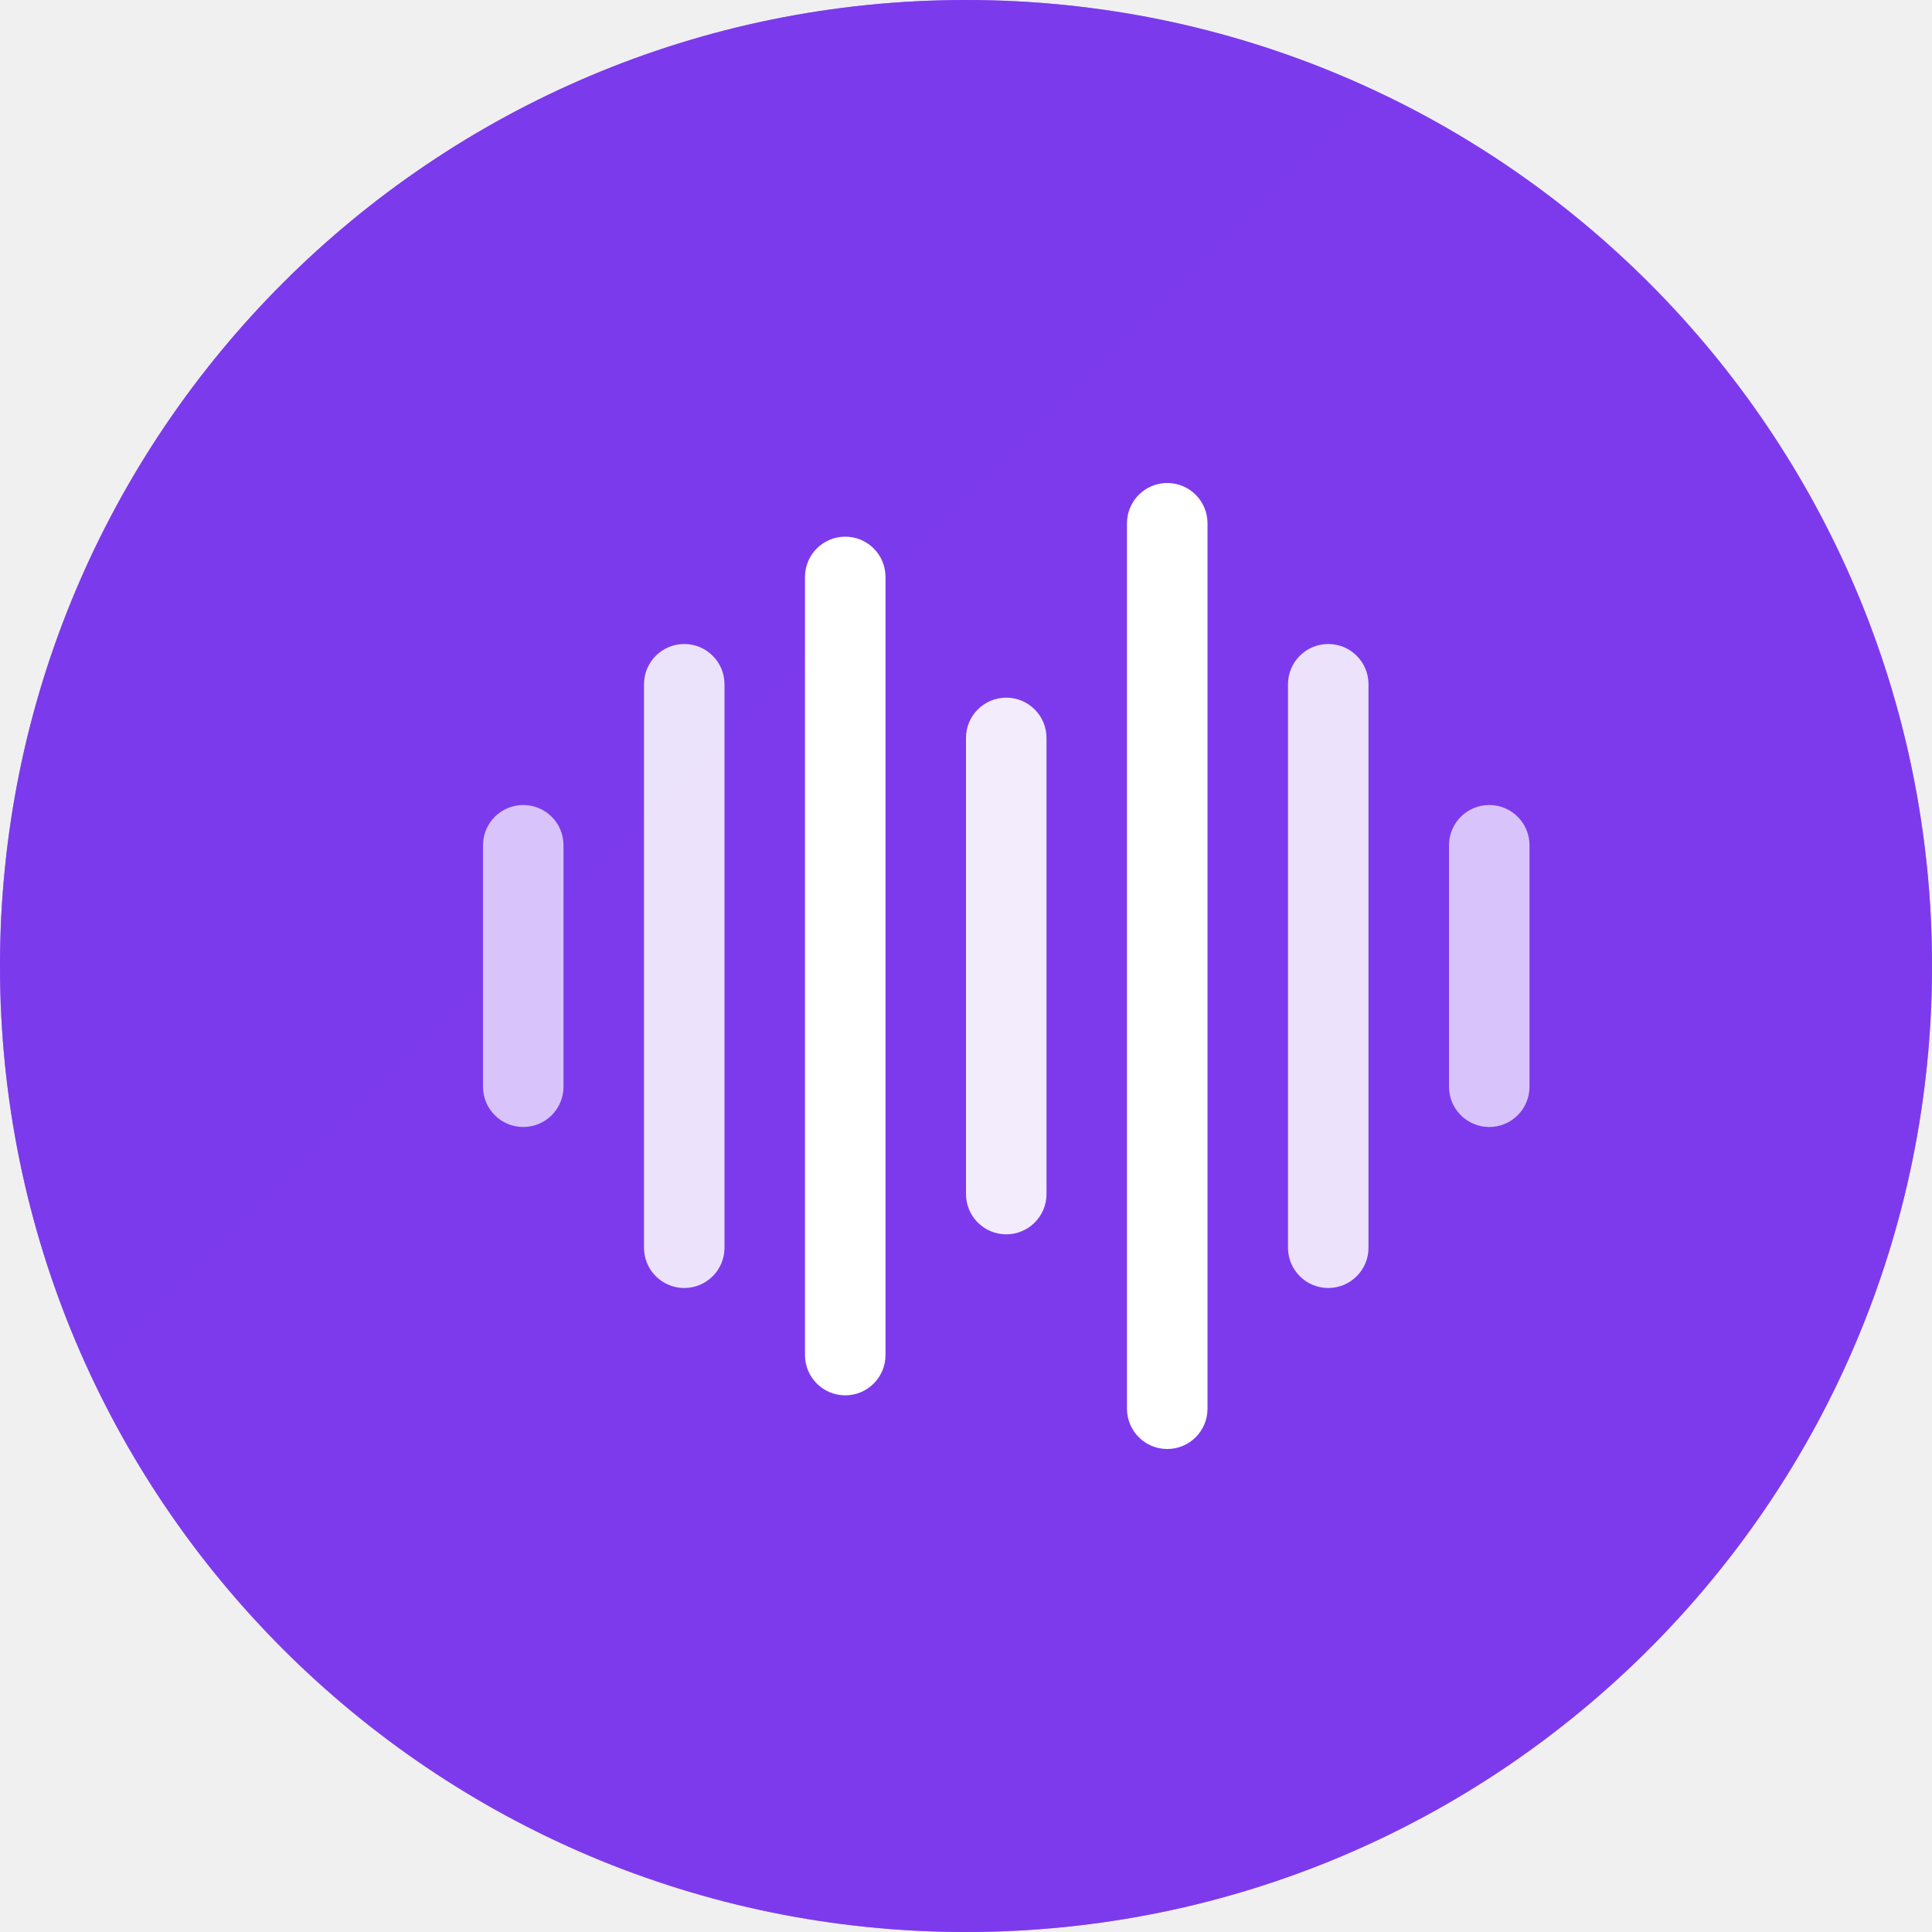
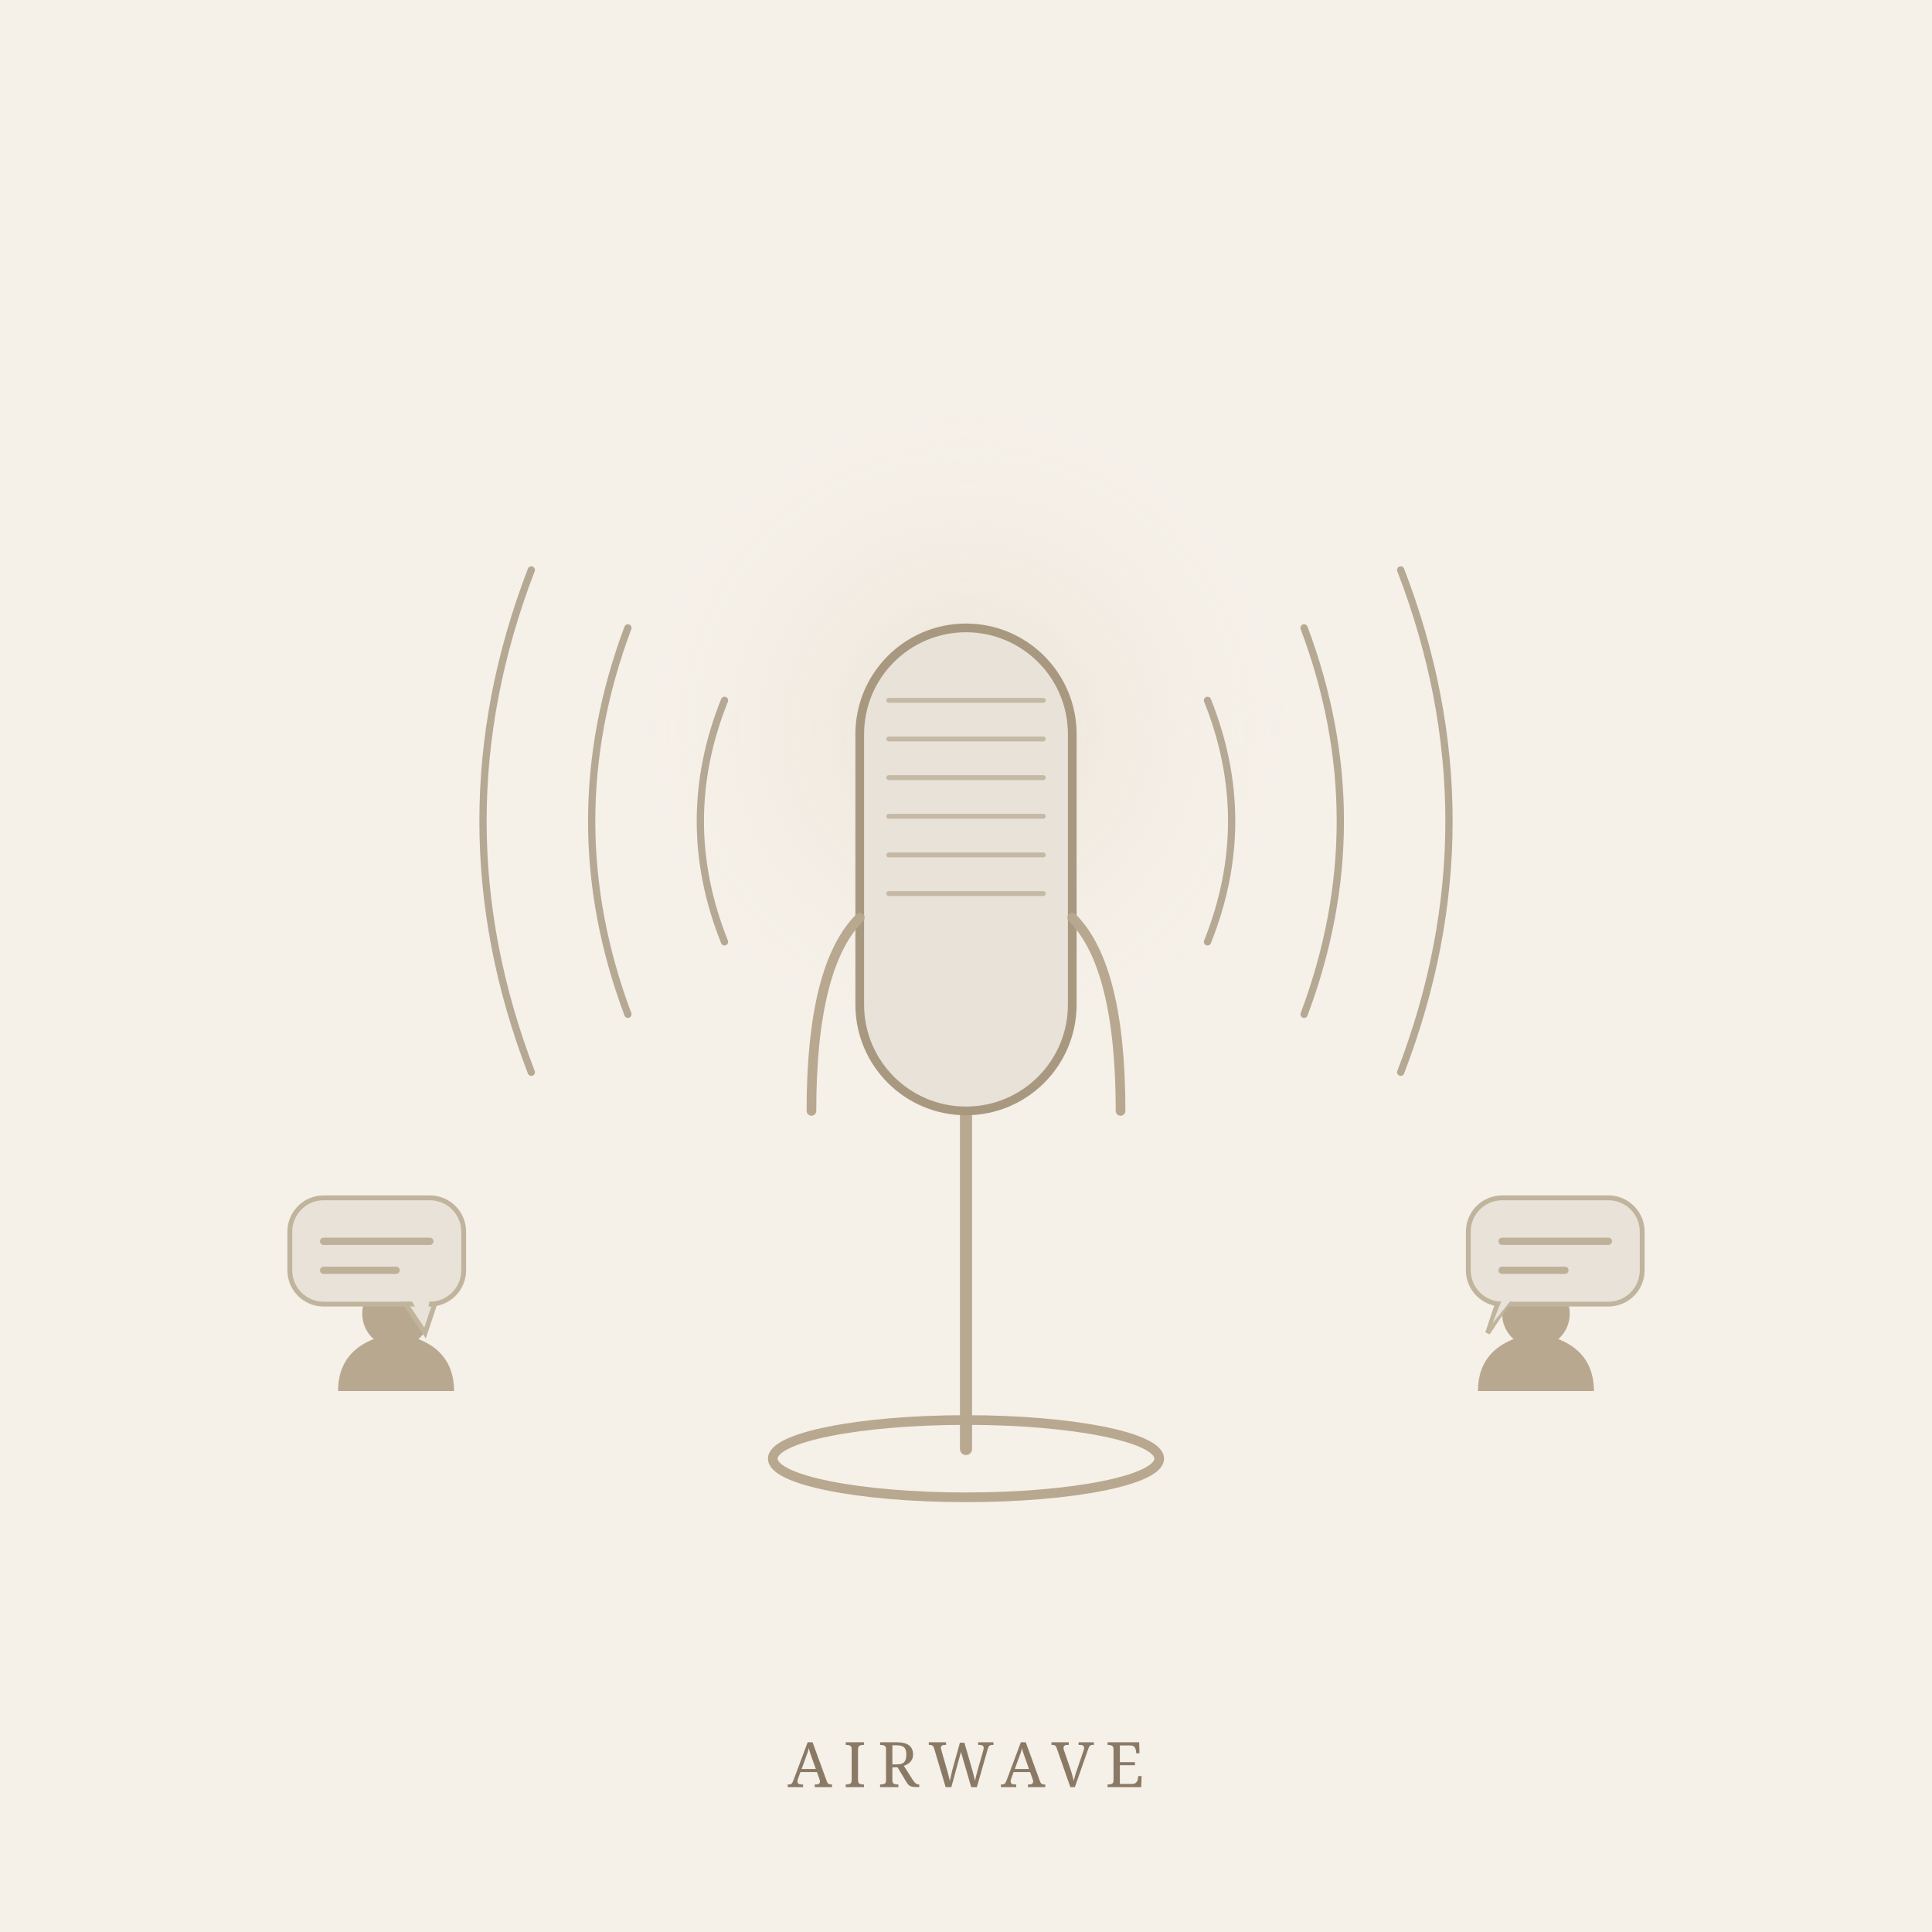
- <svg xmlns="http://www.w3.org/2000/svg" viewBox="0 0 72 72" fill="none">
-   <circle cx="36" cy="36" r="36" fill="#7c3aed" />
-   <circle cx="36" cy="36" r="36" fill="url(#g)" opacity="0.6" />
-   <defs>
-     <linearGradient id="g" x1="0" y1="0" x2="72" y2="72">
-       <stop offset="0%" stop-color="#7c3aed" />
-       <stop offset="100%" stop-color="#db2777" />
-     </linearGradient>
-   </defs>
-   <rect x="18" y="30" width="3" height="12" rx="1.5" fill="white" opacity="0.7" />
-   <rect x="24" y="24" width="3" height="24" rx="1.5" fill="white" opacity="0.85" />
-   <rect x="30" y="20" width="3" height="32" rx="1.5" fill="white" />
-   <rect x="36" y="26" width="3" height="20" rx="1.5" fill="white" opacity="0.9" />
-   <rect x="42" y="18" width="3" height="36" rx="1.5" fill="white" />
-   <rect x="48" y="24" width="3" height="24" rx="1.5" fill="white" opacity="0.85" />
-   <rect x="54" y="30" width="3" height="12" rx="1.5" fill="white" opacity="0.7" />
+ <svg xmlns="http://www.w3.org/2000/svg" viewBox="0 0 400 400">
+   <rect width="400" height="400" fill="#f5f0e8" />
+   <radialGradient id="glow" cx="50%" cy="42%" r="28%">
+     <stop offset="0%" stop-color="#e8ddd0" stop-opacity="0.8" />
+     <stop offset="100%" stop-color="#f5f0e8" stop-opacity="0" />
+   </radialGradient>
+   <circle cx="200" cy="170" r="120" fill="url(#glow)" />
+   <line x1="200" y1="230" x2="200" y2="300" stroke="#b8a890" stroke-width="2.5" stroke-linecap="round" />
+   <ellipse cx="200" cy="302" rx="40" ry="8" fill="none" stroke="#b8a890" stroke-width="2" />
+   <rect x="178" y="130" width="44" height="100" rx="22" fill="#e8e2d8" stroke="#a89880" stroke-width="1.8" />
+   <g stroke="#c5b8a5" stroke-width="1" stroke-linecap="round">
+     <line x1="184" y1="145" x2="216" y2="145" />
+     <line x1="184" y1="153" x2="216" y2="153" />
+     <line x1="184" y1="161" x2="216" y2="161" />
+     <line x1="184" y1="169" x2="216" y2="169" />
+     <line x1="184" y1="177" x2="216" y2="177" />
+     <line x1="184" y1="185" x2="216" y2="185" />
+   </g>
+   <path d="M168,230 Q168,200 178,190" fill="none" stroke="#b8a890" stroke-width="2" stroke-linecap="round" />
+   <path d="M232,230 Q232,200 222,190" fill="none" stroke="#b8a890" stroke-width="2" stroke-linecap="round" />
+   <g fill="none" stroke="#9a8a70" stroke-width="1.5" stroke-linecap="round" opacity="0.7">
+     <path d="M150,145 Q140,170 150,195" />
+     <path d="M130,130 Q115,170 130,210" />
+     <path d="M110,118 Q90,170 110,222" />
+   </g>
+   <g fill="none" stroke="#9a8a70" stroke-width="1.5" stroke-linecap="round" opacity="0.7">
+     <path d="M250,145 Q260,170 250,195" />
+     <path d="M270,130 Q285,170 270,210" />
+     <path d="M290,118 Q310,170 290,222" />
+   </g>
+   <g transform="translate(82, 280)" fill="#b8a890" stroke="none">
+     <circle cx="0" cy="-8" r="7" />
+     <path d="M-12,8 Q-12,-2 0,-4 Q12,-2 12,8 Z" />
+   </g>
+   <g transform="translate(318, 280)" fill="#b8a890" stroke="none">
+     <circle cx="0" cy="-8" r="7" />
+     <path d="M-12,8 Q-12,-2 0,-4 Q12,-2 12,8 Z" />
+   </g>
+   <g transform="translate(60, 248)">
+     <rect x="0" y="0" width="36" height="22" rx="7" fill="#e8e2d8" stroke="#c0b49c" stroke-width="1" />
+     <polygon points="24,22 28,28 30,22" fill="#e8e2d8" stroke="#c0b49c" stroke-width="1" />
+     <polygon points="25,21 28,26 29,21" fill="#e8e2d8" />
+     <line x1="7" y1="9" x2="29" y2="9" stroke="#bfb09a" stroke-width="1.5" stroke-linecap="round" />
+     <line x1="7" y1="15" x2="22" y2="15" stroke="#bfb09a" stroke-width="1.5" stroke-linecap="round" />
+   </g>
+   <g transform="translate(304, 248)">
+     <rect x="0" y="0" width="36" height="22" rx="7" fill="#e8e2d8" stroke="#c0b49c" stroke-width="1" />
+     <polygon points="6,22 8,22 4,28" fill="#e8e2d8" stroke="#c0b49c" stroke-width="1" />
+     <polygon points="7,21 9,21 5,26" fill="#e8e2d8" />
+     <line x1="7" y1="9" x2="29" y2="9" stroke="#bfb09a" stroke-width="1.5" stroke-linecap="round" />
+     <line x1="7" y1="15" x2="20" y2="15" stroke="#bfb09a" stroke-width="1.5" stroke-linecap="round" />
+   </g>
+   <text x="200" y="370" text-anchor="middle" font-family="Georgia, serif" font-size="13" fill="#8a7a65" letter-spacing="0.18em">AIRWAVE</text>
</svg>
